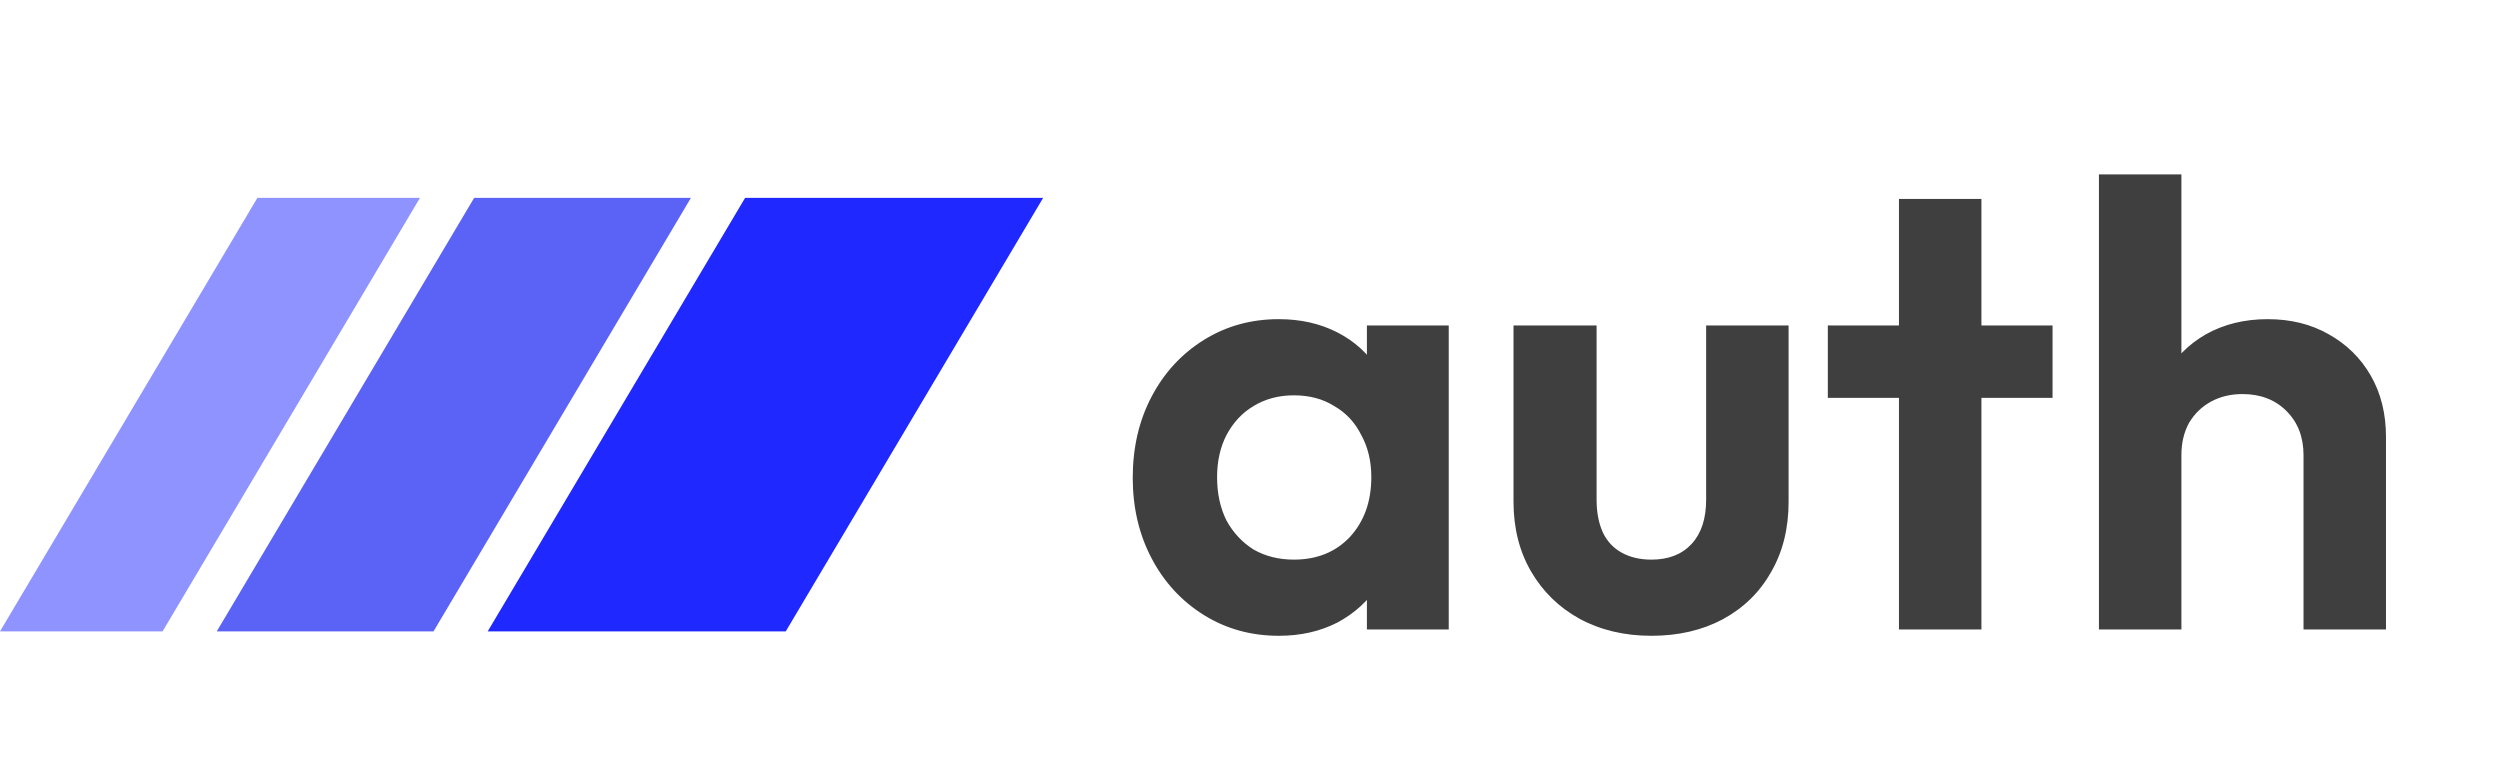
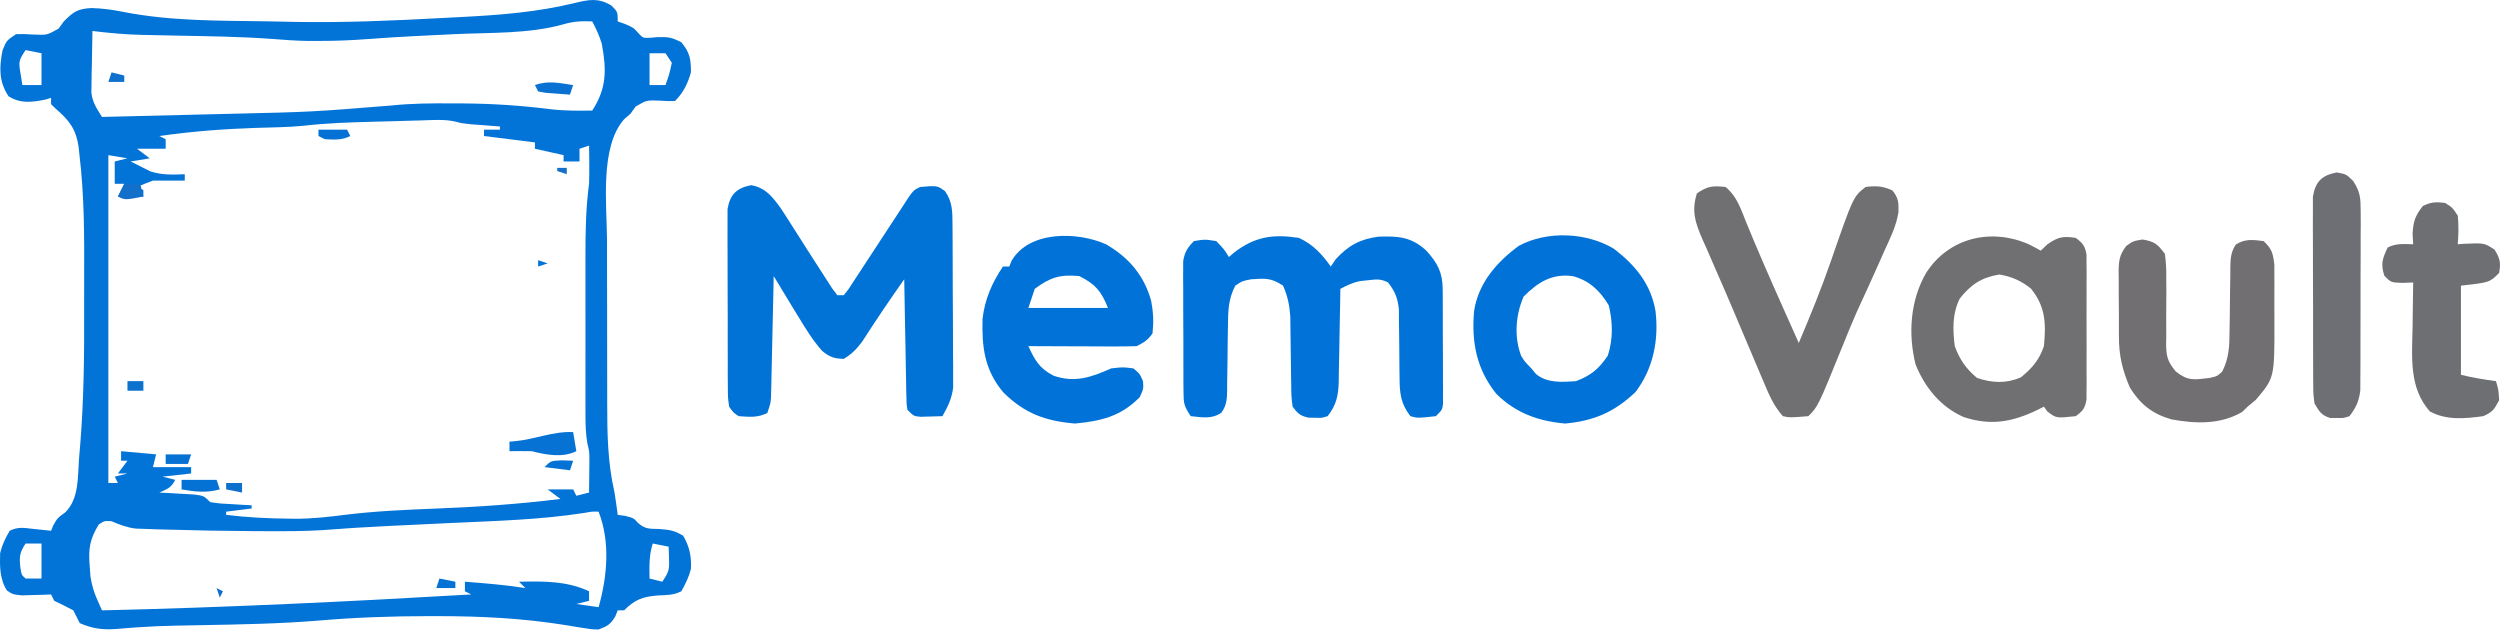
- <svg xmlns="http://www.w3.org/2000/svg" width="139" height="43" viewBox="0 0 139 43" fill="none">
-   <path d="M41.429 11H58L43.688 35.104H27.117L41.429 11Z" fill="#1E28FF" />
-   <path d="M26.364 11H38.416L24.104 35.104H12.052L26.364 11Z" fill="#5B62F6" />
-   <path d="M14.312 11H23.351L9.039 35.104H0L14.312 11Z" fill="#8E93FF" />
-   <path d="M71.1 35.35C69.56 35.35 68.172 34.965 66.935 34.195C65.698 33.425 64.73 32.375 64.03 31.045C63.33 29.715 62.98 28.222 62.98 26.565C62.98 24.885 63.33 23.38 64.03 22.05C64.73 20.72 65.698 19.67 66.935 18.9C68.172 18.13 69.56 17.745 71.1 17.745C72.313 17.745 73.398 17.99 74.355 18.48C75.312 18.97 76.07 19.658 76.63 20.545C77.213 21.408 77.528 22.388 77.575 23.485V29.575C77.528 30.695 77.213 31.687 76.63 32.55C76.07 33.413 75.312 34.102 74.355 34.615C73.398 35.105 72.313 35.35 71.1 35.35ZM71.94 31.115C73.223 31.115 74.262 30.695 75.055 29.855C75.848 28.992 76.245 27.883 76.245 26.53C76.245 25.643 76.058 24.862 75.685 24.185C75.335 23.485 74.833 22.948 74.18 22.575C73.55 22.178 72.803 21.98 71.94 21.98C71.1 21.98 70.353 22.178 69.7 22.575C69.07 22.948 68.568 23.485 68.195 24.185C67.845 24.862 67.67 25.643 67.67 26.53C67.67 27.44 67.845 28.245 68.195 28.945C68.568 29.622 69.07 30.158 69.7 30.555C70.353 30.928 71.1 31.115 71.94 31.115ZM76 35V30.45L76.735 26.32L76 22.26V18.095H80.55V35H76ZM91.816 35.35C90.323 35.35 88.993 35.035 87.826 34.405C86.683 33.775 85.784 32.9 85.131 31.78C84.478 30.66 84.151 29.365 84.151 27.895V18.095H88.771V27.79C88.771 28.49 88.888 29.097 89.121 29.61C89.355 30.1 89.704 30.473 90.171 30.73C90.638 30.987 91.186 31.115 91.816 31.115C92.773 31.115 93.519 30.823 94.056 30.24C94.593 29.657 94.861 28.84 94.861 27.79V18.095H99.446V27.895C99.446 29.388 99.12 30.695 98.466 31.815C97.836 32.935 96.938 33.81 95.771 34.44C94.628 35.047 93.309 35.35 91.816 35.35ZM105.582 35V11.06H110.167V35H105.582ZM101.627 22.12V18.095H114.122V22.12H101.627ZM128.076 35V25.305C128.076 24.302 127.761 23.485 127.131 22.855C126.501 22.225 125.684 21.91 124.681 21.91C124.028 21.91 123.444 22.05 122.931 22.33C122.418 22.61 122.009 23.007 121.706 23.52C121.426 24.033 121.286 24.628 121.286 25.305L119.501 24.395C119.501 23.065 119.781 21.91 120.341 20.93C120.901 19.927 121.671 19.145 122.651 18.585C123.654 18.025 124.798 17.745 126.081 17.745C127.364 17.745 128.496 18.025 129.476 18.585C130.479 19.145 131.261 19.915 131.821 20.895C132.381 21.875 132.661 23.007 132.661 24.29V35H128.076ZM116.701 35V9.695H121.286V35H116.701Z" fill="#3F3F3F" />
+ <svg xmlns="http://www.w3.org/2000/svg" version="1.1" viewBox="6.96 301.27 785.31 197.73">
+   <path d="M0 0 C2 2 2 2 2 5 C3.145 5.402 3.145 5.402 4.312 5.812 C7 7 7 7 8.395 8.578 C9.904 10.205 9.904 10.205 12.086 10.152 C12.841 10.081 13.597 10.011 14.375 9.938 C17.748 9.839 18.899 9.947 22 11.562 C24.67 14.817 25 16.803 25 21 C23.995 24.537 22.63 27.37 20 30 C17.758 30.055 17.758 30.055 15.125 29.875 C11.064 29.726 11.064 29.726 7.625 31.75 C7.089 32.492 6.553 33.235 6 34 C5.342 34.573 4.684 35.146 4.006 35.737 C-3.679 44.407 -1.421 62.724 -1.363 73.547 C-1.363 75.494 -1.363 77.442 -1.365 79.39 C-1.365 83.444 -1.354 87.498 -1.336 91.552 C-1.313 96.722 -1.313 101.891 -1.32 107.061 C-1.323 111.073 -1.316 115.085 -1.307 119.096 C-1.303 121.002 -1.302 122.907 -1.303 124.813 C-1.305 134.434 -1.177 143.578 1 153 C1.374 155.33 1.688 157.661 2 160 C3.145 160.155 3.145 160.155 4.312 160.312 C7 161 7 161 8.359 162.516 C10.562 164.509 12.007 164.363 14.938 164.438 C18.183 164.693 19.744 164.844 22.562 166.562 C24.562 169.952 25.202 173.118 25 177 C24.288 179.654 23.347 181.556 22 184 C19.479 185.261 17.5 185.179 14.688 185.312 C9.904 185.688 7.473 186.527 4 190 C3.34 190 2.68 190 2 190 C1.752 190.619 1.505 191.238 1.25 191.875 C-0.261 194.444 -1.243 194.95 -4 196 C-6.191 195.968 -6.191 195.968 -8.562 195.574 C-9.443 195.437 -10.323 195.3 -11.23 195.158 C-12.144 195.003 -13.058 194.848 -14 194.688 C-27.71 192.456 -41.136 191.799 -55 191.812 C-55.838 191.812 -56.676 191.812 -57.54 191.811 C-69.104 191.818 -80.539 192.23 -92.066 193.216 C-104.479 194.231 -116.904 194.43 -129.353 194.658 C-131.02 194.69 -132.688 194.722 -134.355 194.754 C-135.164 194.768 -135.973 194.783 -136.806 194.798 C-140.816 194.881 -144.806 195.033 -148.807 195.32 C-149.575 195.374 -150.343 195.429 -151.134 195.485 C-152.569 195.593 -154.004 195.711 -155.437 195.842 C-159.76 196.173 -163.025 195.757 -167 194 C-167.684 192.675 -168.35 191.341 -169 190 C-170.975 188.952 -172.975 187.948 -175 187 C-175.495 186.01 -175.495 186.01 -176 185 C-176.831 185.035 -177.663 185.07 -178.52 185.105 C-180.15 185.146 -180.15 185.146 -181.812 185.188 C-182.891 185.222 -183.97 185.257 -185.082 185.293 C-188 185 -188 185 -189.832 183.785 C-192.152 180.24 -192.119 176.138 -192 172 C-191.319 169.271 -190.424 167.478 -189 165 C-186.272 163.636 -184.39 164.122 -181.375 164.438 C-180.372 164.539 -179.369 164.641 -178.336 164.746 C-177.565 164.83 -176.794 164.914 -176 165 C-175.773 164.443 -175.546 163.886 -175.312 163.312 C-174 161 -174 161 -171.53 159.212 C-167.15 154.869 -167.651 148.076 -167.211 142.289 C-167.093 140.905 -166.975 139.521 -166.856 138.137 C-165.708 123.978 -165.54 109.814 -165.609 95.617 C-165.626 92.055 -165.616 88.494 -165.599 84.932 C-165.546 72.24 -165.563 59.533 -167.086 46.914 C-167.169 46.095 -167.251 45.277 -167.337 44.433 C-168.159 38.828 -170.268 36.099 -174.536 32.413 C-175.019 31.947 -175.502 31.48 -176 31 C-176 30.34 -176 29.68 -176 29 C-176.773 29.247 -176.773 29.247 -177.562 29.5 C-181.898 30.389 -185.522 30.933 -189.375 28.5 C-192.454 23.763 -192.282 19.455 -191.25 14.125 C-190 11 -190 11 -187 9 C-184.441 8.945 -184.441 8.945 -181.562 9.125 C-177.264 9.306 -177.264 9.306 -173.625 7.25 C-173.089 6.508 -172.553 5.765 -172 5 C-168.955 1.955 -167.688 1.037 -163.32 0.801 C-159.893 0.878 -156.639 1.346 -153.272 2.016 C-138.391 4.935 -123.17 4.755 -108.063 4.967 C-105.018 5.015 -101.974 5.091 -98.93 5.16 C-83.682 5.414 -68.493 4.76 -53.27 3.934 C-51.044 3.813 -48.816 3.697 -46.589 3.585 C-34.588 2.968 -22.984 2.032 -11.284 -0.842 C-6.879 -1.878 -4.096 -2.436 0 0 Z M-15.188 5.938 C-26.036 8.961 -38.103 8.459 -49.312 9 C-52.705 9.165 -56.096 9.331 -59.488 9.5 C-60.308 9.541 -61.127 9.581 -61.971 9.623 C-66.887 9.873 -71.791 10.186 -76.699 10.555 C-81.65 10.923 -86.536 11.135 -91.5 11.125 C-92.789 11.128 -94.078 11.13 -95.406 11.133 C-99.04 11.072 -102.639 10.809 -106.262 10.523 C-116.494 9.755 -126.744 9.647 -137 9.448 C-139.621 9.396 -142.242 9.339 -144.863 9.281 C-146.04 9.261 -146.04 9.261 -147.241 9.24 C-152.546 9.123 -157.732 8.647 -163 8 C-163.087 11.562 -163.141 15.124 -163.188 18.688 C-163.213 19.695 -163.238 20.702 -163.264 21.74 C-163.273 22.717 -163.283 23.693 -163.293 24.699 C-163.309 25.595 -163.324 26.49 -163.341 27.413 C-162.93 30.53 -161.665 32.367 -160 35 C-150.714 34.783 -141.428 34.557 -132.143 34.321 C-127.829 34.212 -123.515 34.106 -119.2 34.005 C-94.194 33.428 -94.194 33.428 -69.271 31.423 C-62.832 30.737 -56.411 30.7 -49.938 30.75 C-48.668 30.754 -47.399 30.758 -46.091 30.762 C-37.048 30.844 -28.167 31.432 -19.199 32.562 C-14.783 33.097 -10.445 33.07 -6 33 C-1.414 25.913 -1.499 20.214 -3 12 C-3.802 9.443 -4.731 7.373 -6 5 C-9.347 4.837 -11.956 4.987 -15.188 5.938 Z M-184 14 C-186.166 17.249 -186.213 17.599 -185.625 21.188 C-185.419 22.446 -185.213 23.704 -185 25 C-183.02 25 -181.04 25 -179 25 C-179 21.7 -179 18.4 -179 15 C-180.65 14.67 -182.3 14.34 -184 14 Z M12 15 C12 18.3 12 21.6 12 25 C13.65 25 15.3 25 17 25 C18.194 21.657 18.194 21.657 19 18 C18.34 17.01 17.68 16.02 17 15 C15.35 15 13.7 15 12 15 Z M-59.352 36.086 C-60.166 36.107 -60.98 36.128 -61.818 36.15 C-63.542 36.197 -65.265 36.245 -66.988 36.297 C-69.595 36.374 -72.201 36.442 -74.809 36.508 C-82.129 36.705 -89.393 36.928 -96.673 37.772 C-101.619 38.256 -106.597 38.294 -111.562 38.438 C-121.802 38.775 -131.861 39.545 -142 41 C-141.34 41.33 -140.68 41.66 -140 42 C-140 42.99 -140 43.98 -140 45 C-142.97 45 -145.94 45 -149 45 C-147.68 45.99 -146.36 46.98 -145 48 C-146.98 48.33 -148.96 48.66 -151 49 C-149.677 49.686 -148.341 50.348 -147 51 C-146.257 51.371 -145.515 51.742 -144.75 52.125 C-141.037 53.306 -137.889 53.132 -134 53 C-134 53.66 -134 54.32 -134 55 C-137.333 55 -140.667 55 -144 55 C-145.682 55.626 -147.352 56.288 -149 57 C-148.34 57.33 -147.68 57.66 -147 58 C-147 58.66 -147 59.32 -147 60 C-149.64 60 -152.28 60 -155 60 C-154.34 58.68 -153.68 57.36 -153 56 C-153.99 56 -154.98 56 -156 56 C-156 53.69 -156 51.38 -156 49 C-154.68 48.67 -153.36 48.34 -152 48 C-154.97 47.505 -154.97 47.505 -158 47 C-158 80.99 -158 114.98 -158 150 C-157.01 150 -156.02 150 -155 150 C-155.33 149.34 -155.66 148.68 -156 148 C-154.02 147.505 -154.02 147.505 -152 147 C-152.99 147 -153.98 147 -155 147 C-154.01 145.68 -153.02 144.36 -152 143 C-152.66 143 -153.32 143 -154 143 C-154 142.01 -154 141.02 -154 140 C-150.37 140.33 -146.74 140.66 -143 141 C-143.33 142.32 -143.66 143.64 -144 145 C-140.04 145 -136.08 145 -132 145 C-132 145.66 -132 146.32 -132 147 C-136.455 147.495 -136.455 147.495 -141 148 C-139.68 148.33 -138.36 148.66 -137 149 C-138.255 151.511 -139.501 151.871 -142 153 C-140.519 153.073 -140.519 153.073 -139.008 153.148 C-137.726 153.223 -136.445 153.298 -135.125 153.375 C-133.849 153.445 -132.573 153.514 -131.258 153.586 C-128 154 -128 154 -126 156 C-122.878 156.465 -122.878 156.465 -119.375 156.625 C-118.186 156.7 -116.998 156.775 -115.773 156.852 C-114.401 156.925 -114.401 156.925 -113 157 C-113 157.33 -113 157.66 -113 158 C-115.64 158.33 -118.28 158.66 -121 159 C-121 159.33 -121 159.66 -121 160 C-114.466 160.806 -107.952 161.13 -101.375 161.188 C-100.703 161.2 -100.031 161.213 -99.338 161.227 C-94.233 161.236 -89.25 160.695 -84.191 160.051 C-74.337 158.809 -64.481 158.395 -54.562 158 C-41.627 157.484 -28.849 156.608 -16 155 C-17.32 154.01 -18.64 153.02 -20 152 C-17.36 152 -14.72 152 -12 152 C-11.67 152.66 -11.34 153.32 -11 154 C-9.68 153.67 -8.36 153.34 -7 153 C-6.973 150.938 -6.954 148.875 -6.938 146.812 C-6.92 145.09 -6.92 145.09 -6.902 143.332 C-6.893 140.154 -6.893 140.154 -7.498 137.72 C-8.095 134.483 -8.127 131.441 -8.129 128.149 C-8.132 127.146 -8.132 127.146 -8.135 126.122 C-8.139 123.92 -8.136 121.718 -8.133 119.516 C-8.133 117.975 -8.134 116.434 -8.136 114.893 C-8.137 111.666 -8.135 108.438 -8.13 105.21 C-8.125 101.094 -8.128 96.977 -8.134 92.861 C-8.138 89.678 -8.136 86.495 -8.134 83.312 C-8.133 81.795 -8.134 80.279 -8.136 78.762 C-8.146 71.106 -8.017 63.599 -7 56 C-6.939 53.813 -6.912 51.625 -6.938 49.438 C-6.947 48.405 -6.956 47.372 -6.965 46.309 C-6.976 45.547 -6.988 44.785 -7 44 C-7.99 44.33 -8.98 44.66 -10 45 C-10 46.32 -10 47.64 -10 49 C-11.65 49 -13.3 49 -15 49 C-15 48.34 -15 47.68 -15 47 C-19.455 46.01 -19.455 46.01 -24 45 C-24 44.34 -24 43.68 -24 43 C-29.28 42.34 -34.56 41.68 -40 41 C-40 40.34 -40 39.68 -40 39 C-38.35 39 -36.7 39 -35 39 C-35 38.67 -35 38.34 -35 38 C-35.82 37.939 -36.64 37.879 -37.484 37.816 C-38.562 37.733 -39.64 37.649 -40.75 37.562 C-41.817 37.481 -42.885 37.4 -43.984 37.316 C-47 37 -47 37 -48.952 36.483 C-52.377 35.676 -55.857 35.979 -59.352 36.086 Z M-8.437 159.383 C-22.385 161.553 -36.48 161.911 -50.562 162.562 C-54.526 162.75 -58.49 162.941 -62.453 163.133 C-64.903 163.251 -67.353 163.367 -69.803 163.481 C-76.793 163.811 -83.766 164.25 -90.743 164.792 C-96.534 165.162 -102.323 165.148 -108.125 165.125 C-109.402 165.122 -110.68 165.118 -111.996 165.115 C-121.188 165.066 -130.374 164.904 -139.562 164.625 C-141.327 164.579 -141.327 164.579 -143.127 164.532 C-144.221 164.493 -145.315 164.454 -146.441 164.414 C-147.397 164.383 -148.353 164.351 -149.338 164.319 C-152.182 163.978 -154.377 163.118 -157 162 C-159.167 161.833 -159.167 161.833 -161 163 C-163.806 167.539 -164.33 170.657 -163.875 175.938 C-163.79 177.102 -163.705 178.266 -163.617 179.465 C-163.124 182.293 -162.599 184.168 -161.461 186.721 C-160.979 187.803 -160.497 188.885 -160 190 C-121.296 189.108 -82.647 187.252 -44 185 C-44.66 184.67 -45.32 184.34 -46 184 C-46 183.01 -46 182.02 -46 181 C-39.634 181.491 -33.307 181.997 -27 183 C-27.99 182.01 -27.99 182.01 -29 181 C-21.427 180.842 -14.003 180.718 -7 184 C-7 184.99 -7 185.98 -7 187 C-8.98 187.495 -8.98 187.495 -11 188 C-8.69 188.33 -6.38 188.66 -4 189 C-1.269 179.272 -0.298 168.565 -4 159 C-6.082 158.948 -6.082 158.948 -8.437 159.383 Z M-184 169 C-185.771 171.708 -186.011 172.893 -185.688 176.188 C-185.285 178.888 -185.285 178.888 -184 180 C-182.35 180 -180.7 180 -179 180 C-179 176.37 -179 172.74 -179 169 C-180.65 169 -182.3 169 -184 169 Z M13 169 C11.824 172.674 11.926 176.169 12 180 C13.32 180.33 14.64 180.66 16 181 C18.059 177.911 18.239 177.291 18.125 173.812 C18.063 171.925 18.063 171.925 18 170 C16.35 169.67 14.7 169.34 13 169 Z " fill="#0273D7" transform="translate(199,303)" />
+   <path d="M0 0 C4.565 0.839 6.699 3.667 9.365 7.373 C10.735 9.438 12.061 11.525 13.375 13.625 C14.338 15.136 15.302 16.646 16.266 18.156 C16.972 19.27 16.972 19.27 17.693 20.406 C19.652 23.492 21.628 26.564 23.625 29.625 C24.245 30.585 24.865 31.546 25.504 32.535 C26.275 33.539 26.275 33.539 27.062 34.562 C27.723 34.562 28.383 34.562 29.062 34.562 C30.547 32.756 30.547 32.756 32.039 30.391 C32.624 29.503 33.209 28.616 33.812 27.702 C34.431 26.749 35.05 25.795 35.688 24.812 C36.317 23.856 36.946 22.9 37.595 21.915 C39.424 19.135 41.245 16.35 43.062 13.562 C44.642 11.143 46.225 8.726 47.812 6.312 C48.405 5.4 48.998 4.487 49.609 3.547 C51.062 1.562 51.062 1.562 53.062 0.562 C58.431 0.106 58.431 0.106 60.875 1.875 C63.244 5.242 63.198 8.336 63.224 12.316 C63.233 13.497 63.243 14.679 63.253 15.896 C63.257 17.175 63.261 18.453 63.266 19.77 C63.271 21.083 63.277 22.396 63.283 23.749 C63.293 26.531 63.299 29.312 63.303 32.094 C63.308 35.648 63.332 39.202 63.361 42.756 C63.384 46.156 63.386 49.557 63.391 52.957 C63.403 54.229 63.415 55.501 63.428 56.812 C63.425 58.003 63.422 59.194 63.419 60.421 C63.424 61.986 63.424 61.986 63.43 63.583 C62.999 67.076 61.783 69.517 60.062 72.562 C58.605 72.616 57.146 72.655 55.688 72.688 C54.875 72.711 54.063 72.734 53.227 72.758 C51.062 72.562 51.062 72.562 49.062 70.562 C48.784 68.765 48.784 68.765 48.744 66.572 C48.724 65.751 48.704 64.93 48.683 64.085 C48.672 63.198 48.66 62.312 48.648 61.398 C48.629 60.491 48.61 59.584 48.59 58.649 C48.53 55.745 48.484 52.842 48.438 49.938 C48.399 47.971 48.36 46.005 48.32 44.039 C48.224 39.214 48.14 34.388 48.062 29.562 C43.549 35.958 39.177 42.404 34.957 48.996 C33.147 51.448 31.665 53.004 29.062 54.562 C26.015 54.486 24.548 53.975 22.223 52 C19.374 48.785 17.227 45.288 15 41.625 C14.566 40.922 14.132 40.219 13.686 39.494 C11.451 35.866 9.252 32.218 7.062 28.562 C7.037 29.759 7.012 30.955 6.987 32.187 C6.892 36.62 6.792 41.054 6.69 45.488 C6.647 47.407 6.605 49.327 6.565 51.246 C6.507 54.004 6.444 56.762 6.379 59.52 C6.354 60.809 6.354 60.809 6.328 62.124 C6.308 62.925 6.288 63.725 6.268 64.55 C6.252 65.254 6.237 65.958 6.221 66.683 C6.062 68.562 6.062 68.562 5.062 71.562 C2.013 73.087 -0.58 72.798 -3.938 72.562 C-5.635 71.437 -5.635 71.437 -6.938 69.562 C-7.325 66.761 -7.325 66.761 -7.342 63.319 C-7.354 62.03 -7.367 60.742 -7.38 59.415 C-7.378 58.007 -7.375 56.599 -7.371 55.191 C-7.376 53.748 -7.381 52.305 -7.387 50.861 C-7.396 47.836 -7.393 44.81 -7.384 41.785 C-7.372 37.91 -7.392 34.035 -7.421 30.16 C-7.44 27.179 -7.44 24.198 -7.434 21.217 C-7.434 19.788 -7.44 18.36 -7.452 16.931 C-7.467 14.933 -7.454 12.934 -7.439 10.936 C-7.439 9.799 -7.439 8.662 -7.439 7.491 C-6.65 2.883 -4.549 0.871 0 0 Z " fill="#0173D7" transform="translate(242.9375,359.4375)" />
+   <path d="M0 0 C4.534 2.148 7.082 4.959 10 9 C10.495 8.258 10.99 7.515 11.5 6.75 C15.421 2.437 19.158 0.369 24.977 -0.387 C31.127 -0.608 35.299 -0.348 40 4 C43.563 7.948 45.118 10.853 45.145 16.164 C45.152 16.998 45.158 17.833 45.165 18.692 C45.166 19.589 45.167 20.486 45.168 21.41 C45.173 22.795 45.173 22.795 45.178 24.208 C45.183 26.159 45.185 28.11 45.185 30.061 C45.187 33.054 45.206 36.048 45.225 39.041 C45.228 40.935 45.23 42.829 45.23 44.723 C45.238 45.622 45.245 46.521 45.252 47.447 C45.249 48.278 45.246 49.109 45.243 49.965 C45.244 50.698 45.246 51.43 45.247 52.185 C45 54 45 54 43 56 C37.254 56.638 37.254 56.638 35 56 C31.873 51.934 31.622 48.736 31.594 43.688 C31.583 42.996 31.572 42.305 31.561 41.593 C31.515 38.653 31.504 35.714 31.489 32.774 C31.473 30.62 31.44 28.467 31.406 26.312 C31.399 25.03 31.392 23.747 31.385 22.426 C30.976 18.788 30.198 16.893 28 14 C25.55 12.775 24.325 13.012 21.625 13.312 C20.854 13.391 20.083 13.47 19.289 13.551 C16.896 14.02 15.149 14.875 13 16 C12.985 17.034 12.971 18.068 12.956 19.134 C12.898 22.982 12.82 26.831 12.738 30.679 C12.704 32.342 12.676 34.006 12.654 35.669 C12.62 38.065 12.568 40.46 12.512 42.855 C12.502 43.965 12.502 43.965 12.492 45.097 C12.367 49.534 11.76 52.477 9 56 C7.062 56.594 7.062 56.594 5 56.5 C4.319 56.49 3.639 56.479 2.938 56.469 C0.343 55.841 -0.411 55.162 -2 53 C-2.401 49.817 -2.401 49.817 -2.441 45.918 C-2.455 45.226 -2.468 44.534 -2.481 43.822 C-2.522 41.61 -2.544 39.399 -2.562 37.188 C-2.586 34.987 -2.615 32.786 -2.654 30.586 C-2.69 28.581 -2.71 26.576 -2.729 24.571 C-3 21.002 -3.562 18.272 -5 15 C-8.716 12.523 -10.6 12.697 -15 13 C-17.812 13.54 -17.812 13.54 -20 15 C-22.181 19.112 -22.294 23.049 -22.309 27.602 C-22.334 29.076 -22.359 30.549 -22.385 32.023 C-22.414 34.332 -22.438 36.641 -22.456 38.949 C-22.478 41.188 -22.517 43.426 -22.559 45.664 C-22.559 46.355 -22.559 47.045 -22.559 47.757 C-22.619 50.649 -22.676 52.553 -24.404 54.934 C-27.515 57.013 -30.366 56.346 -34 56 C-36.128 52.808 -36.254 51.981 -36.275 48.317 C-36.284 47.369 -36.294 46.421 -36.304 45.444 C-36.303 44.422 -36.302 43.401 -36.301 42.348 C-36.305 41.296 -36.309 40.244 -36.314 39.161 C-36.32 36.936 -36.32 34.711 -36.316 32.486 C-36.313 29.079 -36.336 25.674 -36.361 22.268 C-36.364 20.107 -36.364 17.946 -36.363 15.785 C-36.372 14.765 -36.382 13.745 -36.391 12.695 C-36.385 11.744 -36.379 10.793 -36.372 9.813 C-36.373 8.978 -36.374 8.143 -36.374 7.283 C-35.906 4.429 -35.011 3.061 -33 1 C-29.562 0.438 -29.562 0.438 -26 1 C-23.562 3.5 -23.562 3.5 -22 6 C-21.501 5.567 -21.002 5.134 -20.488 4.688 C-13.914 -0.411 -8.187 -1.264 0 0 Z " fill="#0173D8" transform="translate(415,376)" />
+   <path d="M0 0 C1.262 0.644 2.517 1.303 3.75 2 C4.802 1.01 4.802 1.01 5.875 0 C9.228 -2.333 10.752 -2.608 14.75 -2 C16.954 -0.373 17.667 0.514 18.131 3.239 C18.135 4.548 18.135 4.548 18.138 5.883 C18.148 6.874 18.157 7.865 18.167 8.886 C18.161 9.955 18.155 11.024 18.148 12.125 C18.151 13.223 18.154 14.322 18.157 15.454 C18.159 17.777 18.154 20.1 18.141 22.424 C18.125 25.986 18.141 29.547 18.16 33.109 C18.158 35.365 18.154 37.62 18.148 39.875 C18.158 41.478 18.158 41.478 18.167 43.114 C18.157 44.105 18.148 45.096 18.138 46.117 C18.136 46.99 18.133 47.862 18.131 48.761 C17.665 51.5 16.99 52.389 14.75 54 C8.601 54.659 8.601 54.659 5.812 52.5 C5.462 52.005 5.111 51.51 4.75 51 C3.888 51.443 3.888 51.443 3.008 51.895 C-4.981 55.806 -11.826 57.111 -20.449 54.277 C-27.715 51.08 -32.588 45.061 -35.555 37.781 C-37.956 28.175 -37.245 17.622 -32.25 9 C-25.131 -2.097 -11.846 -5.189 0 0 Z M-21.688 17.062 C-24.062 21.811 -23.898 26.831 -23.25 32 C-21.705 36.249 -19.704 39.085 -16.25 42 C-11.476 43.591 -7.1 43.799 -2.5 41.812 C1.005 38.989 3.321 36.287 4.75 32 C5.442 24.881 5.276 19.687 0.75 14 C-2.317 11.505 -5.316 10.156 -9.25 9.5 C-14.952 10.45 -18.179 12.655 -21.688 17.062 Z " fill="#706F71" transform="translate(644.25,378)" />
+   <path d="M0 0 C7.16 4.145 11.961 9.751 14.191 17.758 C14.888 21.36 15.005 24.33 14.625 28 C13.082 30.175 11.988 30.818 9.625 32 C7.071 32.087 4.545 32.116 1.992 32.098 C1.24 32.096 0.489 32.095 -0.286 32.093 C-2.691 32.088 -5.095 32.075 -7.5 32.062 C-9.129 32.057 -10.758 32.053 -12.387 32.049 C-16.383 32.038 -20.379 32.021 -24.375 32 C-22.353 36.42 -20.881 39.048 -16.398 41.309 C-9.717 43.592 -4.605 41.769 1.625 39 C5.375 38.562 5.375 38.562 8.625 39 C10.625 40.688 10.625 40.688 11.625 43 C11.812 45.375 11.812 45.375 10.625 48 C4.705 54.07 -1.584 55.556 -9.75 56.312 C-19.075 55.509 -25.515 53.187 -32.27 46.508 C-38.126 39.532 -39.027 32.36 -38.773 23.418 C-38.049 17.201 -35.82 12.167 -32.375 7 C-31.715 7 -31.055 7 -30.375 7 C-30.134 6.397 -29.893 5.793 -29.645 5.172 C-24.053 -4.395 -8.835 -3.948 0 0 Z M-22.375 14 C-23.035 15.98 -23.695 17.96 -24.375 20 C-16.125 20 -7.875 20 0.625 20 C-1.495 14.699 -3.342 12.516 -8.375 10 C-14.447 9.405 -17.595 10.438 -22.375 14 Z " fill="#0173D8" transform="translate(354.375,378)" />
+   <path d="M0 0 C6.815 5.147 11.771 11.13 13.219 19.676 C14.282 28.718 12.542 37.664 6.969 45.051 C0.369 51.351 -6.062 54.146 -15.156 54.988 C-23.589 54.261 -30.698 51.691 -36.781 45.676 C-43.022 37.863 -44.615 29.503 -43.781 19.676 C-42.44 10.884 -36.744 4.332 -29.719 -0.844 C-20.825 -5.611 -8.591 -5.083 0 0 Z M-28.219 15.113 C-30.721 20.819 -31.272 27.823 -28.98 33.746 C-27.885 35.524 -27.885 35.524 -25.781 37.676 C-25.286 38.274 -24.791 38.872 -24.281 39.488 C-20.665 42.351 -16.201 41.981 -11.781 41.676 C-7.1 39.932 -4.569 37.805 -1.781 33.676 C-0.083 28.58 -0.196 23.069 -1.469 17.863 C-4.228 13.264 -7.56 10.077 -12.781 8.676 C-19.381 7.815 -23.733 10.627 -28.219 15.113 Z " fill="#0173D8" transform="translate(513.7812,379.3242)" />
+   <path d="M0 0 C3.543 2.905 4.783 6.854 6.438 11 C9.971 19.633 13.697 28.171 17.5 36.688 C18.046 37.912 18.592 39.137 19.138 40.361 C20.424 43.242 21.711 46.121 23 49 C26.607 40.472 30.102 31.942 33.125 23.188 C40.108 3.043 40.108 3.043 44 0 C47.292 -0.42 49.34 -0.295 52.375 1.062 C54.32 3.382 54.39 4.898 54.316 7.871 C53.662 12.275 51.644 16.227 49.812 20.25 C49.398 21.189 48.983 22.128 48.555 23.095 C46.164 28.487 43.715 33.854 41.238 39.207 C39.594 42.916 38.085 46.677 36.562 50.438 C29.04 68.96 29.04 68.96 26 72 C20.204 72.467 20.204 72.467 18 72 C15.036 68.719 13.469 64.824 11.777 60.797 C11.475 60.09 11.173 59.383 10.862 58.655 C9.881 56.356 8.909 54.053 7.938 51.75 C7.266 50.165 6.595 48.58 5.924 46.995 C4.913 44.607 3.902 42.219 2.895 39.829 C0.885 35.067 -1.163 30.324 -3.246 25.594 C-4.164 23.479 -5.082 21.365 -6 19.25 C-6.427 18.301 -6.854 17.352 -7.293 16.374 C-9.55 11.106 -10.752 7.576 -9 2 C-5.531 -0.313 -4.078 -0.425 0 0 Z " fill="#706F72" transform="translate(549,360)" />
+   <path d="M0 0 C3.772 0.629 4.715 1.46 7 4.5 C7.359 7.187 7.488 9.474 7.434 12.152 C7.443 13.666 7.453 15.18 7.463 16.693 C7.454 19.068 7.437 21.442 7.415 23.816 C7.401 26.116 7.416 28.415 7.434 30.715 C7.417 31.42 7.401 32.126 7.384 32.852 C7.423 36.777 7.892 38.367 10.404 41.452 C14.325 44.546 16.123 44.042 21 43.5 C23.389 42.975 23.389 42.975 25 41.5 C27.13 37.353 27.294 33.465 27.309 28.898 C27.334 27.424 27.359 25.951 27.385 24.477 C27.414 22.168 27.438 19.859 27.456 17.551 C27.478 15.312 27.517 13.074 27.559 10.836 C27.559 10.145 27.559 9.455 27.559 8.743 C27.618 5.912 27.697 3.948 29.309 1.569 C32.219 -0.27 34.678 0.085 38 0.5 C40.61 2.9 40.987 4.383 41.388 7.932 C41.408 9.292 41.41 10.652 41.398 12.012 C41.401 12.739 41.404 13.467 41.407 14.217 C41.409 15.756 41.404 17.295 41.391 18.834 C41.375 21.163 41.391 23.49 41.41 25.818 C41.436 43.447 41.436 43.447 35.562 50.375 C34.717 51.076 33.871 51.778 33 52.5 C32.422 53.057 31.845 53.614 31.25 54.188 C24.36 58.207 16.628 57.877 9 56.5 C3.025 54.737 -0.762 51.757 -4 46.5 C-6.353 41.013 -7.459 36.425 -7.434 30.422 C-7.439 29.688 -7.444 28.954 -7.449 28.198 C-7.456 26.662 -7.455 25.126 -7.446 23.59 C-7.437 21.241 -7.466 18.895 -7.498 16.547 C-7.5 15.047 -7.499 13.547 -7.496 12.047 C-7.507 11.349 -7.519 10.651 -7.53 9.932 C-7.482 6.563 -7.211 4.779 -5.156 2.06 C-3 0.5 -3 0.5 0 0 Z " fill="#716F71" transform="translate(680,376.5)" />
+   <path d="M0 0 C2.312 1.438 2.312 1.438 4 4 C4.329 7.03 4.233 9.965 4 13 C4.905 12.93 4.905 12.93 5.828 12.859 C12.34 12.565 12.34 12.565 15.562 14.688 C17.281 17.452 17.574 18.804 17 22 C14 25 14 25 5 26 C5 35.24 5 44.48 5 54 C8.674 54.918 12.252 55.495 16 56 C16.812 58.688 16.812 58.688 17 62 C15.378 64.984 14.983 65.67 12 67 C6.216 67.793 0.514 68.346 -4.75 65.527 C-11.393 58.065 -10.369 48.371 -10.188 38.938 C-10.172 37.581 -10.159 36.225 -10.146 34.869 C-10.111 31.579 -10.062 28.29 -10 25 C-11.112 25.044 -12.225 25.088 -13.371 25.133 C-17 25 -17 25 -19.062 22.875 C-20.269 19.175 -19.653 17.464 -18 14 C-15.291 12.646 -12.991 12.935 -10 13 C-10.062 11.948 -10.124 10.896 -10.188 9.812 C-9.991 5.816 -9.394 4.131 -7 1 C-4.409 -0.296 -2.877 -0.343 0 0 Z " fill="#6E6F73" transform="translate(775,365)" />
+   <path d="M0 0 C3 0.562 3 0.562 5.156 2.688 C7.366 6.132 7.501 8.044 7.502 12.109 C7.511 13.414 7.52 14.719 7.53 16.063 C7.52 17.48 7.508 18.896 7.496 20.312 C7.496 21.773 7.498 23.234 7.501 24.694 C7.502 27.751 7.489 30.807 7.467 33.863 C7.438 37.774 7.441 41.684 7.454 45.595 C7.461 48.61 7.453 51.624 7.44 54.639 C7.436 56.08 7.436 57.522 7.439 58.964 C7.442 60.981 7.424 62.998 7.404 65.016 C7.399 66.162 7.393 67.308 7.388 68.489 C6.956 71.909 6.056 73.818 4 76.562 C2.062 77.191 2.062 77.191 0 77.125 C-0.681 77.126 -1.361 77.128 -2.062 77.129 C-4.87 76.308 -5.523 75.065 -7 72.562 C-7.388 69.527 -7.388 69.527 -7.404 65.93 C-7.411 65.272 -7.418 64.615 -7.425 63.938 C-7.443 61.771 -7.439 59.604 -7.434 57.438 C-7.438 55.928 -7.443 54.419 -7.449 52.91 C-7.458 49.749 -7.456 46.588 -7.446 43.428 C-7.435 39.379 -7.455 35.331 -7.484 31.282 C-7.502 28.166 -7.502 25.051 -7.496 21.935 C-7.496 20.442 -7.502 18.949 -7.515 17.456 C-7.53 15.369 -7.519 13.283 -7.502 11.195 C-7.502 10.008 -7.501 8.821 -7.501 7.598 C-6.722 2.876 -4.665 0.875 0 0 Z " fill="#6D6F75" transform="translate(741,355.4375)" />
+   <path d="M0 0 C0.33 1.98 0.66 3.96 1 6 C-3.288 8.144 -8.515 7.157 -13 6 C-15.333 5.961 -17.667 5.955 -20 6 C-20 5.01 -20 4.02 -20 3 C-19.408 2.951 -18.817 2.902 -18.207 2.852 C-11.857 2.251 -6.361 -0.296 0 0 Z " fill="#0672D4" transform="translate(187,437)" />
+   <path d="M0 0 C3.63 0 7.26 0 11 0 C11.33 0.99 11.66 1.98 12 3 C7.744 4.161 4.316 3.762 0 3 C0 2.01 0 1.02 0 0 Z " fill="#0472D5" transform="translate(64,452)" />
+   <path d="M0 0 C-0.33 0.99 -0.66 1.98 -1 3 C-2.647 2.886 -4.292 2.759 -5.938 2.625 C-6.854 2.555 -7.771 2.486 -8.715 2.414 C-9.846 2.209 -9.846 2.209 -11 2 C-11.33 1.34 -11.66 0.68 -12 0 C-7.916 -1.532 -4.205 -0.631 0 0 Z " fill="#0971D1" transform="translate(187,328)" />
+   <path d="M0 0 C1.65 0 3.3 0 5 0 C5.33 1.32 5.66 2.64 6 4 C0.25 5.125 0.25 5.125 -2 4 C-1.34 2.68 -0.68 1.36 0 0 Z " fill="#1270CB" transform="translate(46,359)" />
+   <path d="M0 0 C2.97 0 5.94 0 9 0 C9.33 0.66 9.66 1.32 10 2 C7.261 3.37 5.029 3.126 2 3 C1.34 2.67 0.68 2.34 0 2 C0 1.34 0 0.68 0 0 Z " fill="#0472D5" transform="translate(107,342)" />
+   <path d="M0 0 C2.64 0 5.28 0 8 0 C7.67 0.99 7.34 1.98 7 3 C4.69 3 2.38 3 0 3 C0 2.01 0 1.02 0 0 Z " fill="#0572D4" transform="translate(59,444)" />
+   <path d="M0 0 C1.671 0.062 1.671 0.062 3.375 0.125 C3.045 1.115 2.715 2.105 2.375 3.125 C-0.265 2.795 -2.905 2.465 -5.625 2.125 C-3.625 0.125 -3.625 0.125 0 0 Z " fill="#0472D5" transform="translate(183.625,445.875)" />
+   <path d="M0 0 C1.65 0.33 3.3 0.66 5 1 C5 1.66 5 2.32 5 3 C3.02 3 1.04 3 -1 3 C-0.67 2.01 -0.34 1.02 0 0 Z " fill="#0472D5" transform="translate(145,483)" />
+   <path d="M0 0 C1.65 0 3.3 0 5 0 C5 0.99 5 1.98 5 3 C3.35 3 1.7 3 0 3 C0 2.01 0 1.02 0 0 Z " fill="#0D71CE" transform="translate(47,421)" />
+   <path d="M0 0 C1.65 0 3.3 0 5 0 C5 0.99 5 1.98 5 3 C3.35 2.67 1.7 2.34 0 2 C0 1.34 0 0.68 0 0 Z " fill="#0E70CD" transform="translate(78,453)" />
+   <path d="M0 0 C1.98 0.495 1.98 0.495 4 1 C4 1.66 4 2.32 4 3 C2.35 3 0.7 3 -1 3 C-0.67 2.01 -0.34 1.02 0 0 Z " fill="#0F70CD" transform="translate(42,324)" />
+   <path d="M0 0 C0.99 0.33 1.98 0.66 3 1 C2.01 1.33 1.02 1.66 0 2 C0 1.34 0 0.68 0 0 Z " fill="#0072D9" transform="translate(176,383)" />
+   <path d="M0 0 C0.99 0 1.98 0 3 0 C3 0.66 3 1.32 3 2 C2.01 1.67 1.02 1.34 0 1 C0 0.67 0 0.34 0 0 Z " fill="#1470C9" transform="translate(182,354)" />
+   <path d="M0 0 C0.99 0.495 0.99 0.495 2 1 C1.67 1.66 1.34 2.32 1 3 C0.67 2.01 0.34 1.02 0 0 Z " fill="#1170CC" transform="translate(75,486)" />
</svg>
